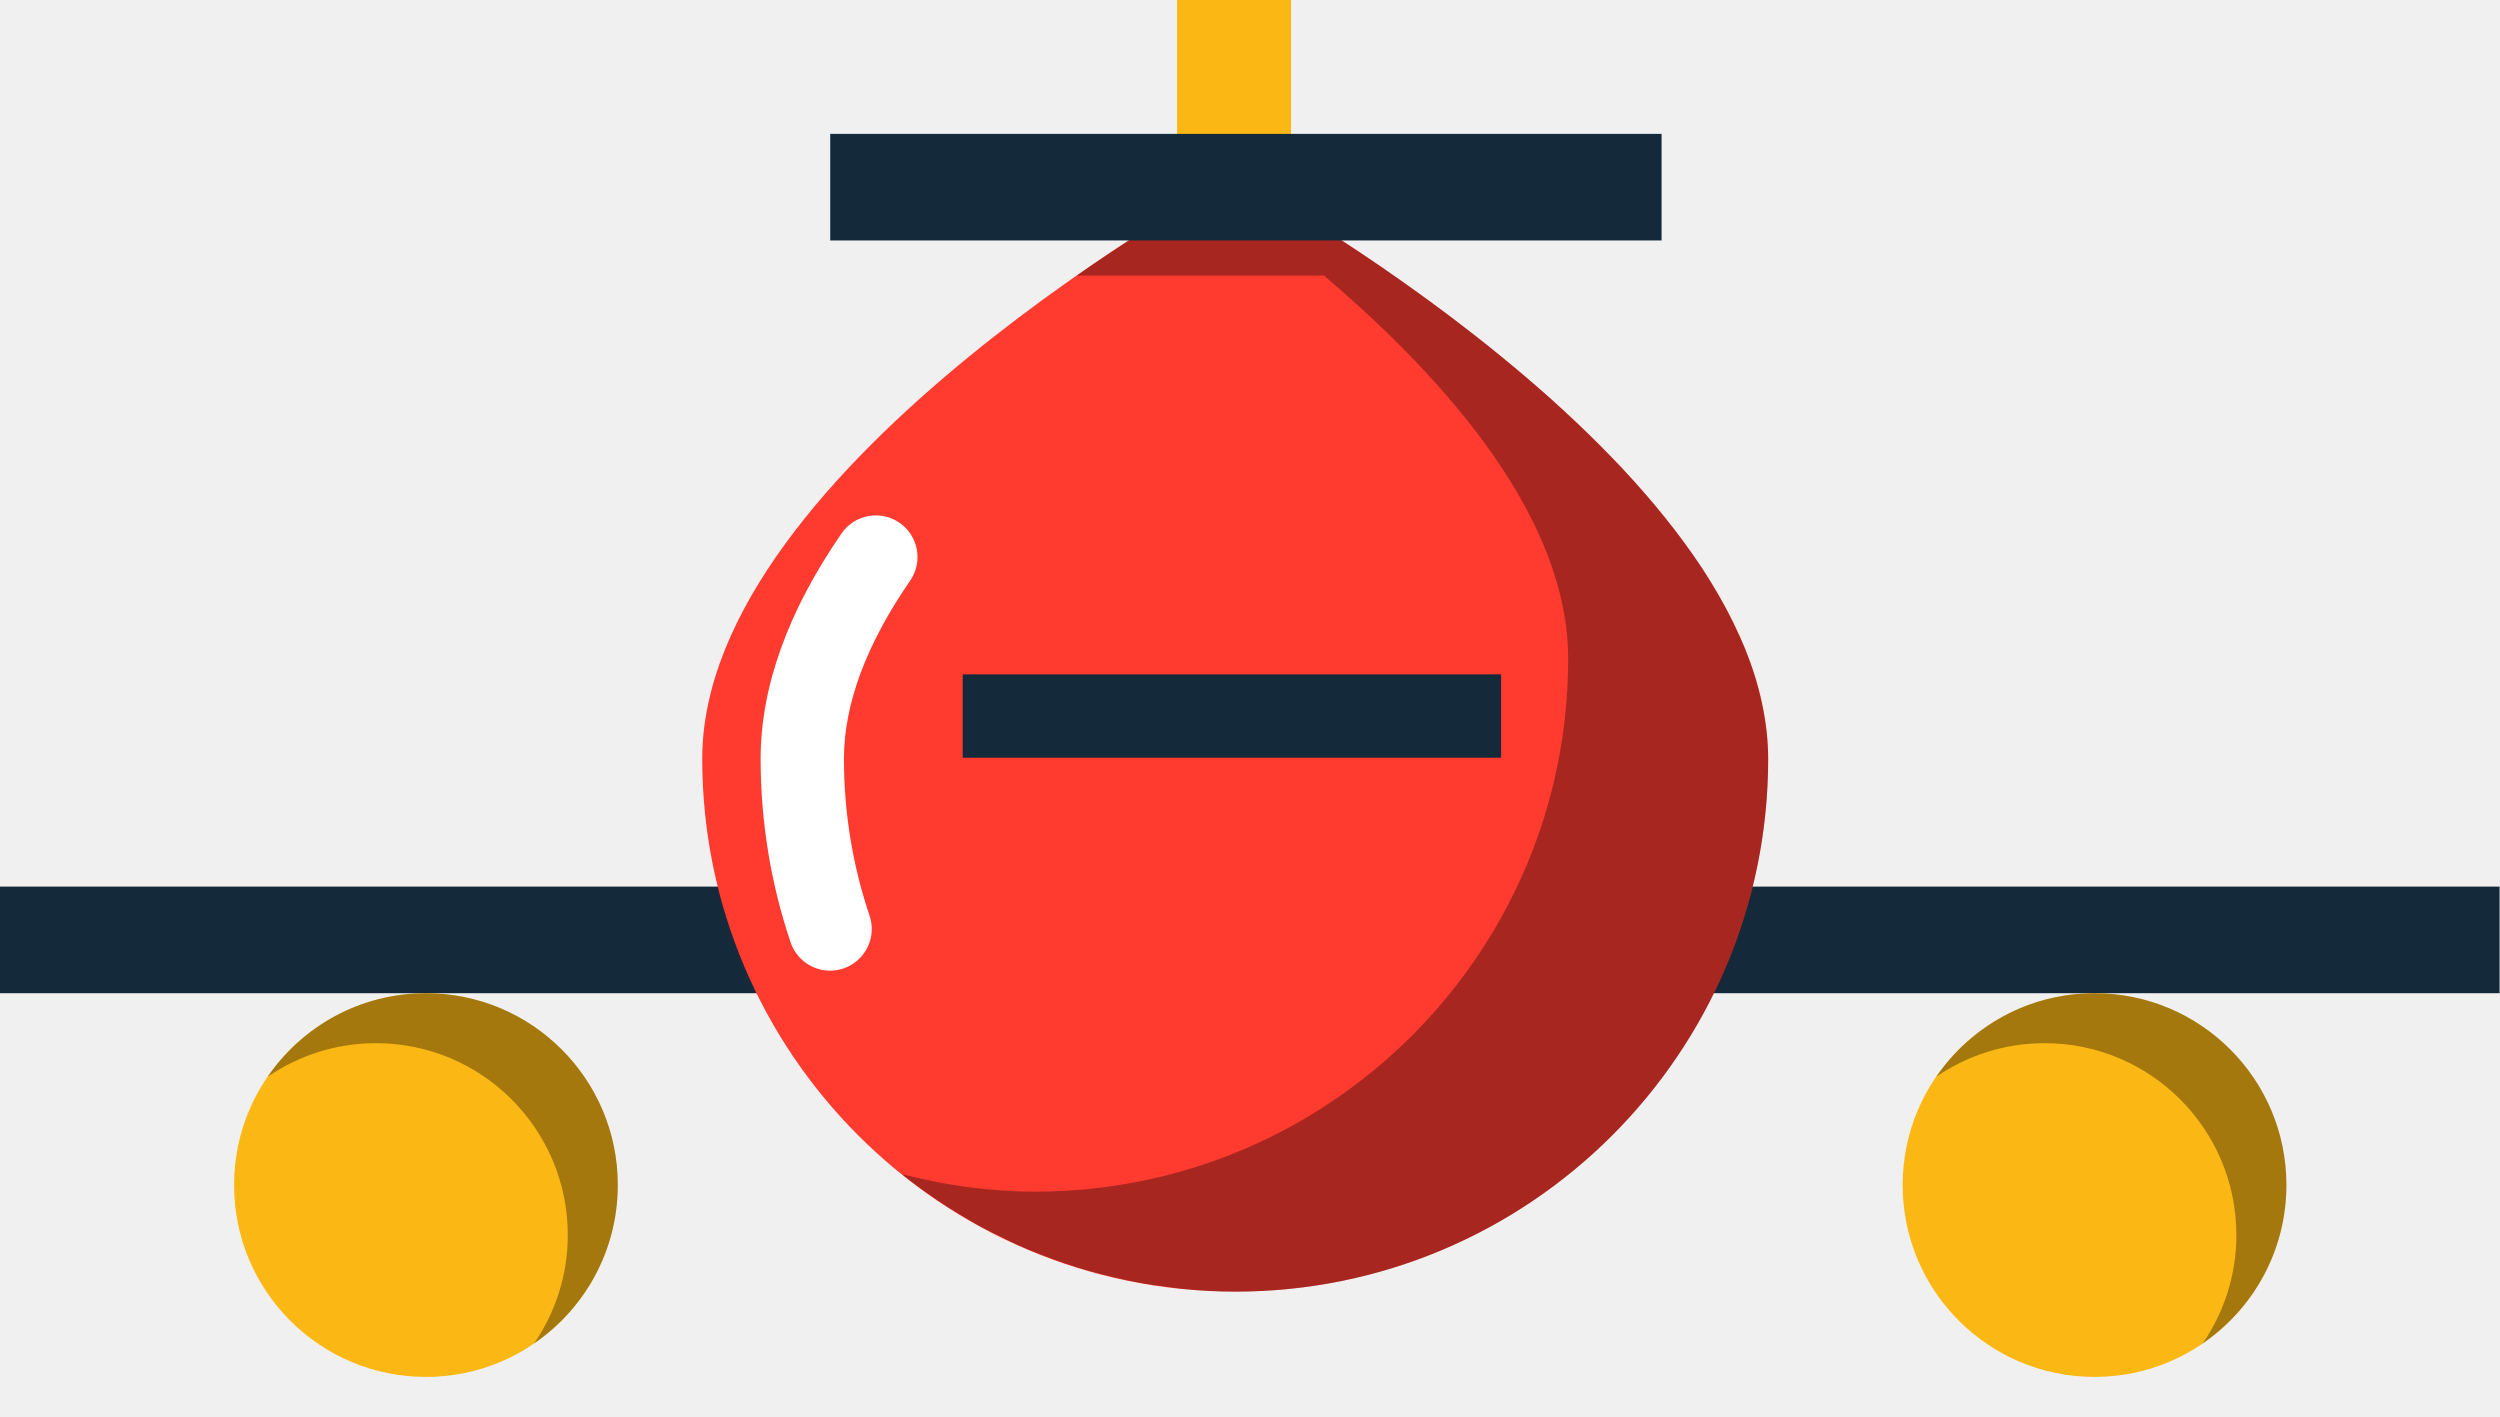
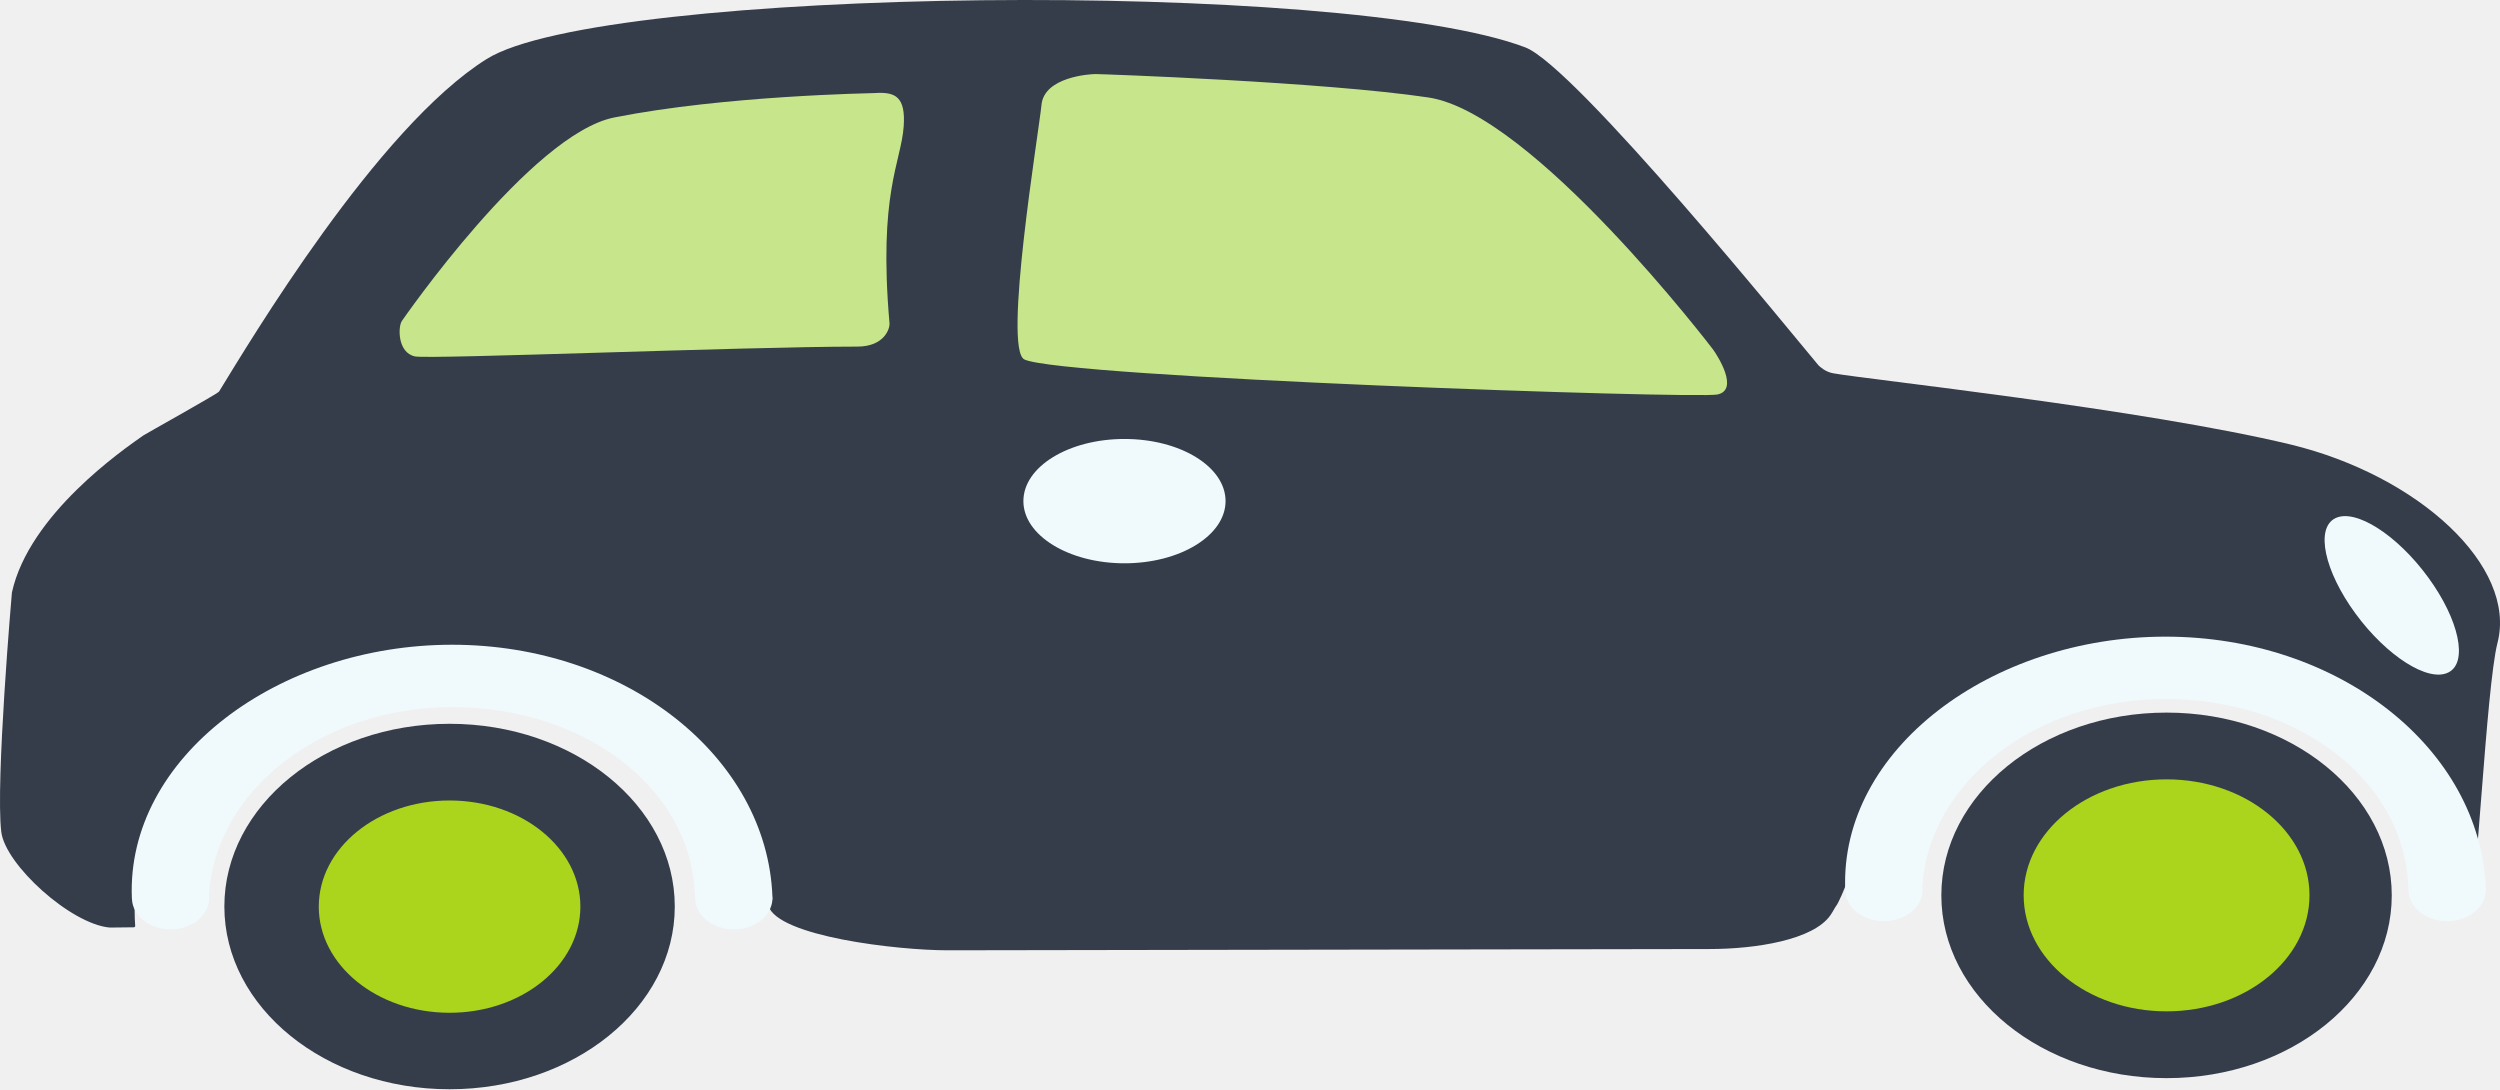
- <svg xmlns="http://www.w3.org/2000/svg" preserveAspectRatio="xMidYMid" width="60" height="34" viewBox="0 0 60 34">
-   <defs>
-     <style>
- 
-       .cls-3 {
-         fill: #142a3b;
-       }
- 
-       .cls-4 {
-         fill: #fbb713;
-       }
- 
-       .cls-6 {
-         fill: #ff3a2f;
-       }
- 
-       .cls-7 {
-         fill: #020403;
-         opacity: 0.35;
-       }
- 
-       .cls-8 {
-         fill: #ffffff;
-       }
-     </style>
+ <svg xmlns="http://www.w3.org/2000/svg" width="287.557pt" height="125.289pt" viewBox="0 0 287.557 125.289" version="1.2" id="svg2633">
+   <defs id="defs14">
+     <clipPath id="clip1">
+       <path d="m 4633,2664 h 1 v 1 h -1 z m 0,0" id="path2" />
+     </clipPath>
+     <clipPath id="clip2">
+       <path d="m 4633.391,2664.711 h -0.191 l 0.121,-0.07 c 0.031,0.02 0.051,0.039 0.07,0.07" id="path5" />
+     </clipPath>
+     <clipPath id="clip3">
+       <path d="m 2137,4078 h 114 v 5 h -114 z m 0,0" id="path8" />
+     </clipPath>
+     <clipPath id="clip4">
+       <path d="m 2137.039,4082.129 c 1.57,-1.77 3.801,-3.219 7,-3.629 l 106.223,-0.039 -0.051,0.078 h -105.262 c -3.019,0 -5.82,1.359 -7.91,3.59" id="path11" />
+     </clipPath>
  </defs>
-   <g id="group-48svg">
-     <path d="M19.943,23.837 C19.943,23.837 -0.010,23.837 -0.010,23.837 C-0.010,23.837 -0.010,21.279 -0.010,21.279 C-0.010,21.279 19.943,21.279 19.943,21.279 C19.943,21.279 19.943,23.837 19.943,23.837 Z" id="path-1" class="cls-3" fill-rule="evenodd" />
-     <path d="M28.250,7.826 C28.250,7.826 28.250,-0.015 28.250,-0.015 C28.250,-0.015 30.985,-0.015 30.985,-0.015 C30.985,-0.015 30.985,7.826 30.985,7.826 C30.985,7.826 28.250,7.826 28.250,7.826 Z" id="path-2" class="cls-4" fill-rule="evenodd" />
-     <path d="M59.990,23.837 C59.990,23.837 40.036,23.837 40.036,23.837 C40.036,23.837 40.036,21.279 40.036,21.279 C40.036,21.279 59.990,21.279 59.990,21.279 C59.990,21.279 59.990,23.837 59.990,23.837 Z" id="path-3" class="cls-3" fill-rule="evenodd" />
-     <path d="M42.436,18.209 C42.436,25.272 36.709,30.999 29.645,30.999 C22.581,30.999 16.854,25.272 16.854,18.209 C16.854,11.144 29.645,4.218 29.645,4.218 C29.645,4.218 42.436,11.144 42.436,18.209 Z" id="path-4" class="cls-6" fill-rule="evenodd" />
-     <path d="M42.373,17.384 C42.362,17.307 42.349,17.229 42.335,17.152 C42.298,16.937 42.251,16.723 42.193,16.509 C42.175,16.444 42.161,16.379 42.142,16.315 C42.061,16.046 41.967,15.779 41.857,15.513 C41.833,15.454 41.804,15.396 41.778,15.338 C41.684,15.123 41.582,14.910 41.471,14.698 C41.431,14.620 41.390,14.542 41.347,14.465 C41.217,14.230 41.079,13.997 40.930,13.766 C40.912,13.737 40.895,13.707 40.877,13.679 C40.709,13.422 40.528,13.167 40.340,12.915 C40.286,12.842 40.229,12.769 40.173,12.696 C40.024,12.504 39.871,12.313 39.713,12.125 C39.657,12.058 39.603,11.991 39.546,11.925 C39.338,11.683 39.124,11.443 38.903,11.209 C38.860,11.163 38.816,11.119 38.773,11.075 C38.585,10.877 38.393,10.683 38.198,10.492 C38.130,10.425 38.062,10.358 37.994,10.293 C37.789,10.096 37.583,9.903 37.374,9.713 C37.338,9.681 37.304,9.648 37.269,9.616 C37.021,9.394 36.772,9.178 36.521,8.966 C36.466,8.919 36.410,8.872 36.353,8.826 C36.146,8.652 35.939,8.483 35.732,8.316 C35.678,8.274 35.624,8.229 35.570,8.187 C35.058,7.781 34.550,7.399 34.059,7.045 C34.015,7.013 33.971,6.982 33.928,6.951 C33.692,6.783 33.460,6.618 33.235,6.464 C33.229,6.459 33.224,6.455 33.218,6.451 C32.969,6.280 32.727,6.117 32.495,5.963 C31.699,5.435 31.008,5.010 30.508,4.713 C30.508,4.713 30.508,4.713 30.508,4.713 C30.376,4.635 30.258,4.566 30.154,4.505 C30.141,4.498 30.130,4.492 30.118,4.484 C30.030,4.434 29.952,4.389 29.887,4.353 C29.875,4.346 29.864,4.340 29.852,4.333 C29.799,4.303 29.754,4.277 29.721,4.260 C29.713,4.255 29.701,4.248 29.694,4.245 C29.667,4.230 29.645,4.218 29.645,4.218 C29.645,4.218 29.604,4.240 29.542,4.275 C29.489,4.304 29.423,4.341 29.330,4.395 C29.328,4.395 29.325,4.397 29.324,4.398 C29.257,4.436 29.182,4.479 29.097,4.529 C29.180,4.588 29.266,4.652 29.349,4.713 C29.349,4.713 28.783,4.713 28.783,4.713 C28.091,5.124 27.037,5.779 25.837,6.615 C25.837,6.615 31.776,6.615 31.776,6.615 C34.786,9.174 37.636,12.473 37.636,15.808 C37.636,22.872 31.910,28.599 24.846,28.599 C23.738,28.599 22.669,28.444 21.643,28.179 C22.138,28.576 22.667,28.932 23.217,29.254 C23.283,29.292 23.346,29.335 23.413,29.373 C23.613,29.485 23.820,29.584 24.027,29.686 C24.170,29.756 24.312,29.829 24.458,29.893 C24.646,29.977 24.838,30.052 25.031,30.128 C25.208,30.196 25.385,30.263 25.566,30.323 C25.745,30.383 25.926,30.440 26.109,30.493 C26.317,30.552 26.528,30.606 26.741,30.655 C26.908,30.695 27.074,30.734 27.243,30.766 C27.496,30.814 27.752,30.851 28.009,30.883 C28.147,30.901 28.284,30.924 28.424,30.937 C28.826,30.975 29.233,30.999 29.645,30.999 C33.619,30.999 37.169,29.187 39.516,26.344 C39.776,26.029 40.022,25.700 40.252,25.360 C41.631,23.319 42.436,20.857 42.436,18.209 C42.436,17.934 42.410,17.659 42.373,17.384 Z" id="path-5" class="cls-7" fill-rule="evenodd" />
-     <path d="M19.922,23.296 C19.504,23.296 19.115,23.033 18.974,22.616 C18.497,21.199 18.255,19.716 18.255,18.209 C18.255,16.489 18.909,14.669 20.198,12.801 C20.511,12.347 21.134,12.233 21.588,12.546 C22.043,12.861 22.157,13.483 21.843,13.938 C20.789,15.465 20.255,16.902 20.255,18.209 C20.255,19.499 20.461,20.767 20.870,21.977 C21.046,22.500 20.765,23.067 20.241,23.243 C20.135,23.280 20.028,23.296 19.922,23.296 Z" id="path-6" class="cls-8" fill-rule="evenodd" />
-     <path d="M39.878,5.771 C39.878,5.771 19.925,5.771 19.925,5.771 C19.925,5.771 19.925,3.213 19.925,3.213 C19.925,3.213 39.878,3.213 39.878,3.213 C39.878,3.213 39.878,5.771 39.878,5.771 Z" id="path-7" class="cls-3" fill-rule="evenodd" />
-     <path d="M14.827,28.441 C14.827,30.984 12.766,33.046 10.222,33.046 C7.679,33.046 5.618,30.984 5.618,28.441 C5.618,25.898 7.679,23.837 10.222,23.837 C12.766,23.837 14.827,25.898 14.827,28.441 Z" id="path-8" class="cls-4" fill-rule="evenodd" />
-     <path d="M10.222,23.837 C8.644,23.837 7.253,24.632 6.424,25.842 C7.163,25.335 8.058,25.036 9.022,25.036 C11.565,25.036 13.627,27.098 13.627,29.641 C13.627,30.606 13.328,31.499 12.820,32.240 C14.031,31.410 14.827,30.019 14.827,28.441 C14.827,25.898 12.766,23.837 10.222,23.837 Z" id="path-9" class="cls-7" fill-rule="evenodd" />
-     <path d="M54.873,28.441 C54.873,30.984 52.812,33.046 50.269,33.046 C47.726,33.046 45.664,30.984 45.664,28.441 C45.664,25.898 47.726,23.837 50.269,23.837 C52.812,23.837 54.873,25.898 54.873,28.441 Z" id="path-10" class="cls-4" fill-rule="evenodd" />
-     <path d="M50.269,23.837 C48.690,23.837 47.300,24.632 46.470,25.842 C47.210,25.335 48.104,25.036 49.069,25.036 C51.612,25.036 53.673,27.098 53.673,29.641 C53.673,30.606 53.374,31.499 52.867,32.240 C54.078,31.410 54.874,30.019 54.874,28.441 C54.874,25.898 52.811,23.837 50.269,23.837 Z" id="path-11" class="cls-7" fill-rule="evenodd" />
-     <path d="M36.026,18.186 C36.026,18.186 23.105,18.186 23.105,18.186 C23.105,18.186 23.105,16.185 23.105,16.185 C23.105,16.185 36.026,16.185 36.026,16.185 C36.026,16.185 36.026,18.186 36.026,18.186 Z" id="path-12" class="cls-3" fill-rule="evenodd" />
+   <g id="surface445" transform="translate(-185.6814,-268.524)">
+     <path style="fill:#353d4a;fill-opacity:1;fill-rule:nonzero;stroke:none" d="m 408.98,371.512 c 0,11.609 11.598,21.023 25.906,21.023 14.305,0 25.902,-9.414 25.902,-21.023 0,-11.609 -11.598,-21.023 -25.902,-21.023 -14.309,0 -25.906,9.414 -25.906,21.023" id="path20" />
+     <path style="fill:#abd41c;fill-opacity:1;fill-rule:nonzero;stroke:none" d="m 418.449,371.496 c 0,7.375 7.359,13.355 16.438,13.355 9.074,0 16.438,-5.98 16.438,-13.355 0,-7.348 -7.363,-13.328 -16.438,-13.328 -9.078,0 -16.438,5.98 -16.438,13.328" id="path22" />
+     <path style="fill:#353d4a;fill-opacity:1;fill-rule:nonzero;stroke:none" d="m 211.488,372.793 c 0,11.609 11.602,21.02 25.906,21.02 14.305,0 25.902,-9.41 25.902,-21.02 0,-11.605 -11.598,-21.016 -25.902,-21.016 -14.305,0 -25.906,9.41 -25.906,21.016" id="path24" />
+     <path style="fill:#abd41c;fill-opacity:1;fill-rule:nonzero;stroke:none" d="m 222.348,372.809 c 0,6.742 6.734,12.207 15.047,12.207 8.309,0 15.043,-5.465 15.043,-12.207 0,-6.746 -6.734,-12.211 -15.043,-12.211 -8.312,0 -15.047,5.465 -15.047,12.211" id="path26" />
+     <path style="fill:#353d4a;fill-opacity:1;fill-rule:nonzero;stroke:none" d="m 449.168,319.656 c -17.008,-4.094 -48.762,-7.492 -52.598,-8.191 -0.918,-0.145 -1.586,-0.781 -1.73,-0.93 -2.621,-3.105 -27.941,-34.355 -33.715,-36.562 -20.812,-7.898 -106.141,-7 -119.461,1.336 -12.586,7.871 -27.301,32.586 -30.785,38.25 -0.164,0.262 -8.367,4.82 -8.711,5.051 -2.277,1.598 -13.137,9.062 -15.117,18.066 0,0 -1.902,21.867 -1.223,27.531 0.457,3.777 7.98,10.602 12.465,11.008 h 0.016 l 2.816,-0.031 0.109,-0.113 c -0.043,-0.582 -0.066,-1.164 -0.066,-1.742 0,-2.207 0.285,-4.359 0.863,-6.422 0.43,-1.48 1.016,-2.961 1.672,-4.355 5.258,-10.484 17.969,-17.891 32.781,-17.891 12.48,0 23.469,5.258 29.746,13.188 l 0.012,0.027 c 0.824,0.727 1.633,1.512 2.43,2.352 l 0.023,0.059 2.379,11.648 0.016,0.059 c 0.148,0.172 1.418,1.77 2.188,1.277 l 0.039,-0.059 c 0.059,-0.145 0.332,-0.754 0.691,-0.582 l 0.047,0.059 c 1.039,3.543 14.84,5.141 20.629,5.141 l 87.594,-0.145 c 5.375,0 11.965,-1.047 13.945,-3.891 0.352,-0.523 0.449,-0.785 0.777,-1.25 0.148,-0.234 0.43,-0.902 0.453,-0.93 h 0.008 l 2.031,-4.852 0.012,-0.027 1.055,-1.625 0.012,-0.031 c 0.145,-0.406 0.402,-1.309 0.566,-1.684 4.793,-11.211 18.285,-19.461 33.746,-19.461 15.379,0 28.129,8.191 32.969,19.316 1.32,2.988 2.129,6.125 1.84,9.465 -0.035,0.438 -0.219,0.465 -0.019,0.379 0.855,-0.32 1.949,-25.469 3.281,-30.641 2.25,-8.797 -9.082,-19.227 -23.785,-22.797" id="path28" />
+     <path style="fill:#c7e68c;fill-opacity:1;fill-rule:nonzero;stroke:none" d="m 233.414,309.52 c -2.047,-0.434 -1.949,-3.477 -1.504,-4.082 0,0 14.82,-21.492 24.422,-23.402 12.695,-2.52 29.484,-2.781 29.996,-2.809 2.324,-0.148 3.543,0.402 3.297,3.852 -0.293,4.113 -2.938,7.672 -1.629,22.648 0.047,0.551 -0.559,2.664 -3.707,2.664 -12.793,0 -49.137,1.477 -50.875,1.129" id="path30" />
+     <path style="fill:#f0fafd;fill-opacity:1;fill-rule:nonzero;stroke:none" d="m 397.926,370.875 c -0.641,-16.148 16.809,-29.121 36.84,-29.121 19.977,0 36.227,12.887 36.836,28.977 l 0.019,0.145 -0.008,0.059 0.008,0.113 h -0.019 c -0.117,1.914 -2.047,3.43 -4.43,3.43 -2.457,0 -4.449,-1.602 -4.449,-3.602 l -0.047,-0.715 c -0.652,-12.09 -12.848,-21.234 -27.91,-21.234 -15.043,0 -27.301,9.633 -27.98,21.691 l 0.031,0.258 c 0,2 -1.992,3.602 -4.449,3.602 -2.387,0 -4.312,-1.516 -4.426,-3.43 0,0 -0.012,-0.086 -0.016,-0.172" id="path32" />
+     <path style="fill:#f0fafd;fill-opacity:1;fill-rule:nonzero;stroke:none" d="m 200.848,371.797 c -0.637,-16.141 16.809,-29.113 36.84,-29.113 19.98,0 36.23,12.887 36.84,28.973 l 0.019,0.141 -0.008,0.059 0.008,0.141 h -0.019 c -0.117,1.887 -2.047,3.43 -4.434,3.43 -2.457,0 -4.449,-1.629 -4.449,-3.629 l -0.047,-0.715 C 264.949,358.996 252.75,349.855 237.688,349.855 c -15.043,0 -27.297,9.629 -27.977,21.684 l 0.031,0.258 c 0,2 -1.992,3.629 -4.453,3.629 -2.383,0 -4.312,-1.543 -4.426,-3.43 0,0 -0.012,-0.113 -0.016,-0.199" id="path34" />
+     <path style="fill:#f0fafd;fill-opacity:1;fill-rule:nonzero;stroke:none" d="m 326.648,326.164 c 0,3.938 -5.207,7.152 -11.625,7.152 -6.422,0 -11.629,-3.215 -11.629,-7.152 0,-3.961 5.207,-7.148 11.629,-7.148 6.418,0 11.625,3.188 11.625,7.148" id="path36" />
+     <path style="fill:#c7e68c;fill-opacity:1;fill-rule:nonzero;stroke:none" d="m 305.477,280.578 c 0.316,-3.219 5.582,-3.535 6.215,-3.535 0.633,0 26.285,0.898 38.297,2.695 12.012,1.797 32.723,28.973 32.723,28.973 0.551,0.754 3.035,4.668 0.508,5.188 -2.531,0.523 -75.391,-1.969 -79.707,-4.027 -2.484,-1.188 1.648,-26.105 1.965,-29.293" id="path38" />
+     <path style="fill:#f0fafd;fill-opacity:1;fill-rule:nonzero;stroke:none" d="m 464.969,334.926 c 3.59,4.902 4.625,9.836 2.312,10.953 -2.312,1.145 -7.09,-1.895 -10.676,-6.797 -3.586,-4.902 -4.617,-9.805 -2.312,-10.949 2.312,-1.148 7.09,1.891 10.676,6.793" id="path40" />
  </g>
</svg>
